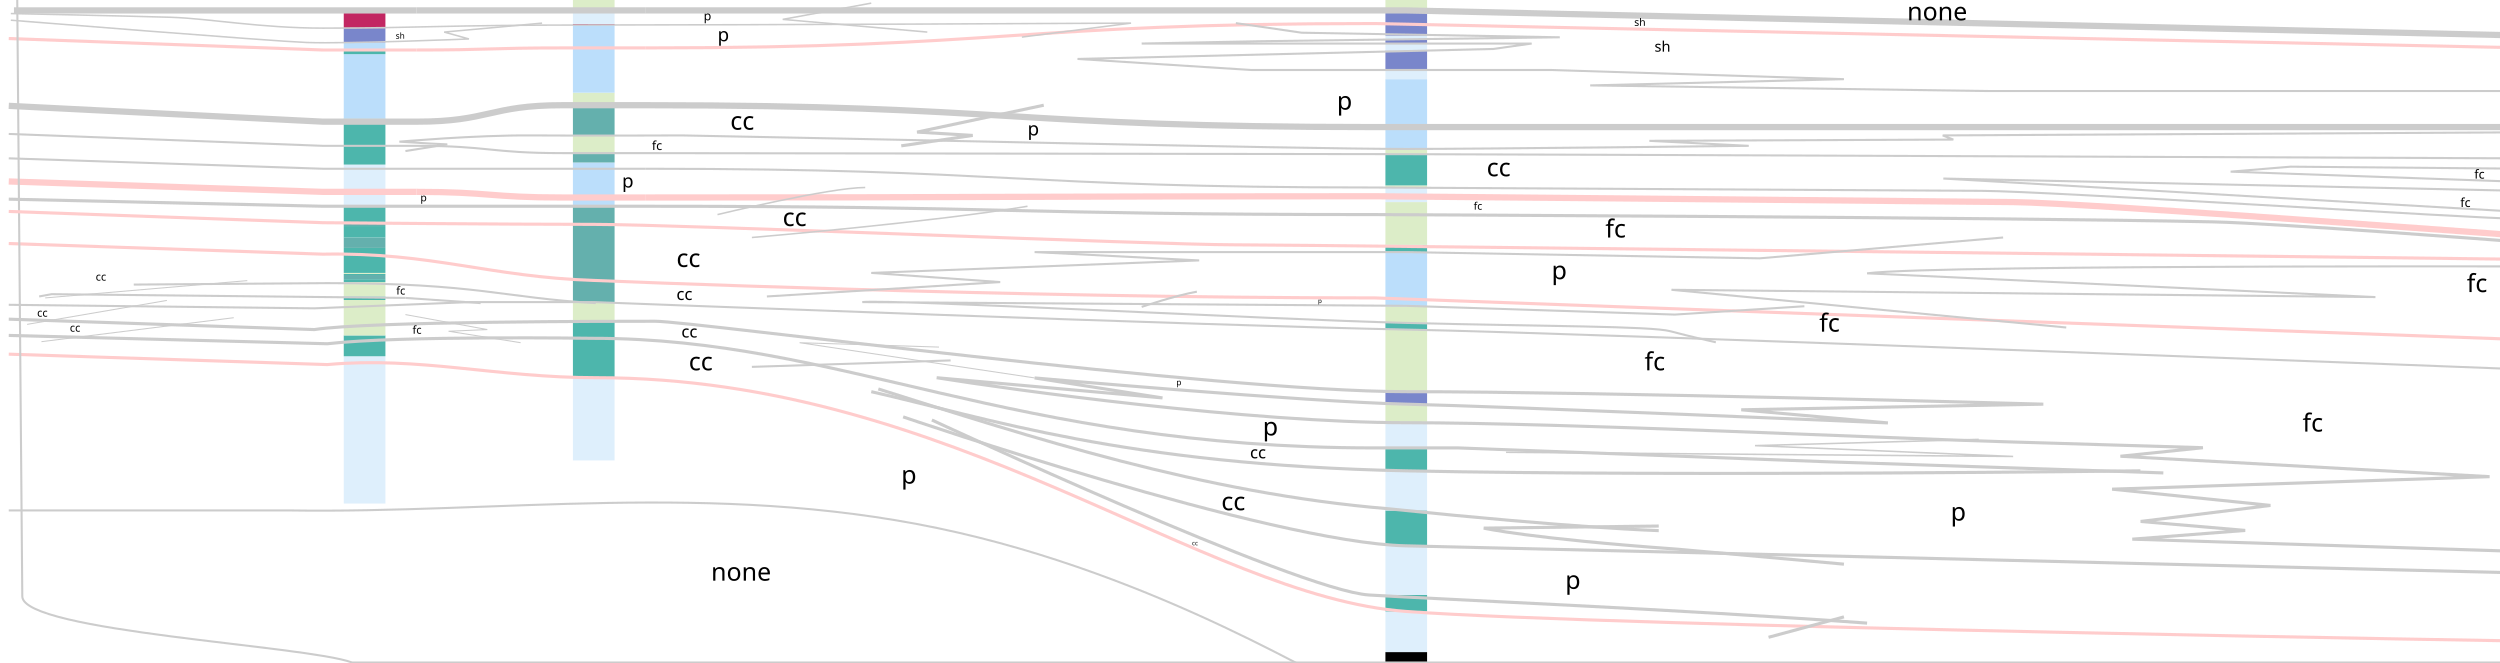
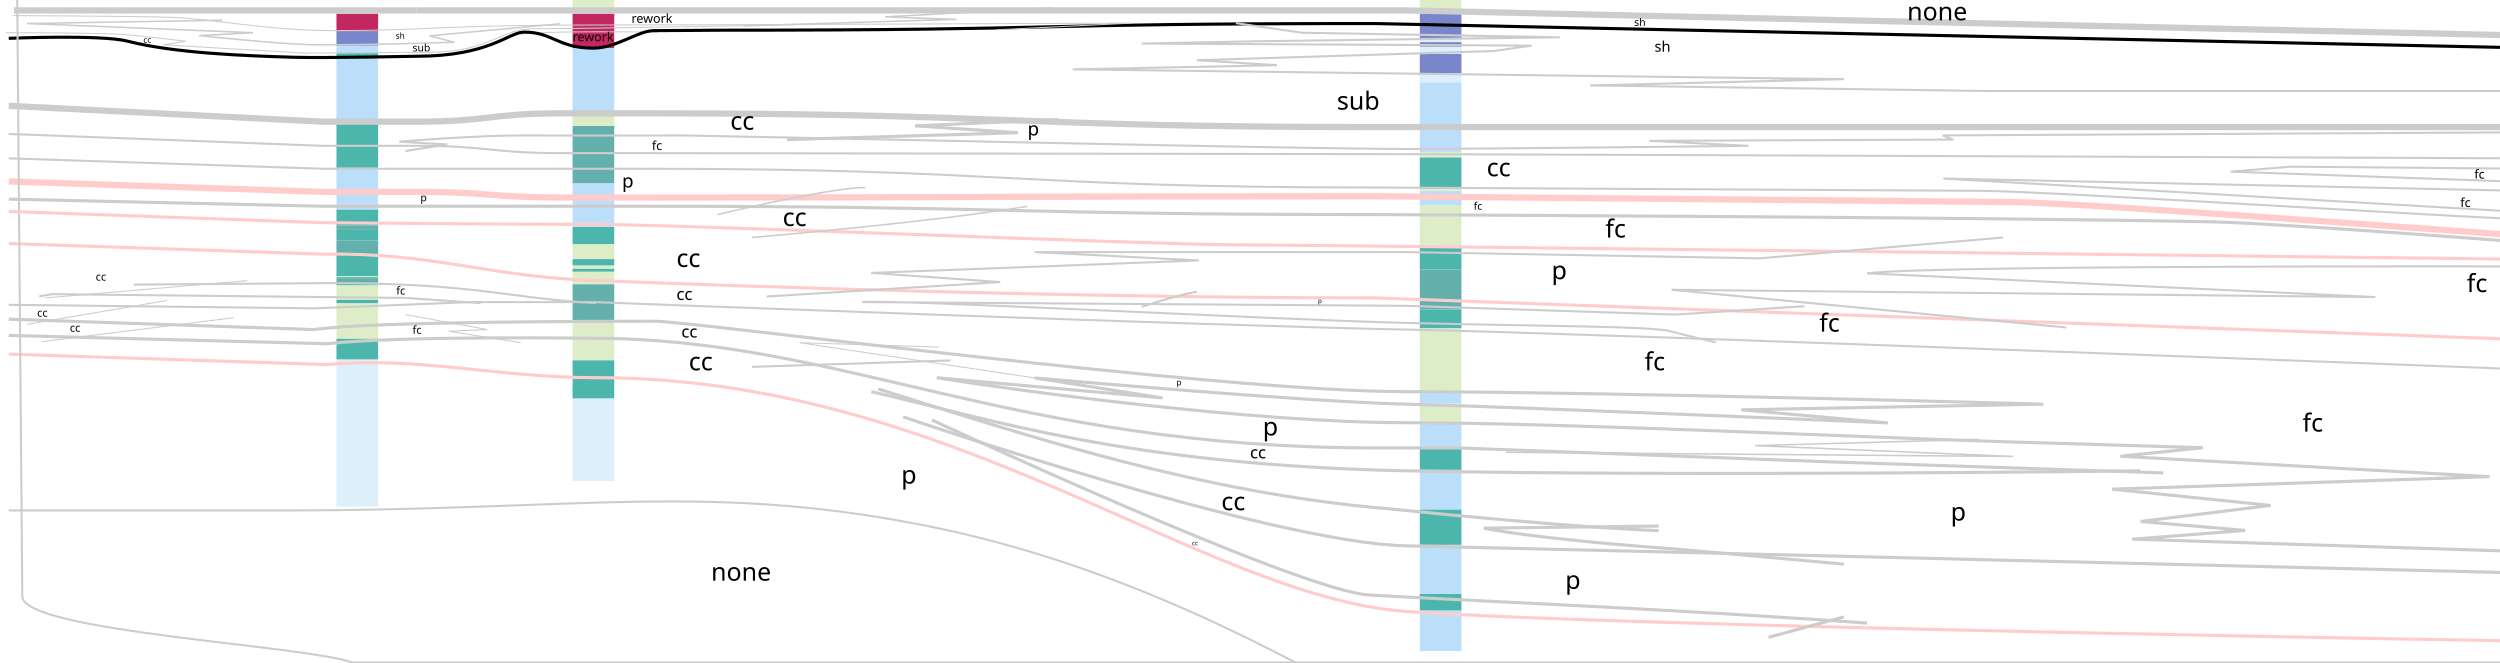
<svg xmlns="http://www.w3.org/2000/svg" version="1.1" id="Layer_1" x="0px" y="0px" width="1200px" height="318px" viewBox="0 0 1200 318" enable-background="new 0 0 1200 318" xml:space="preserve">
  <g id="Layer_1_1_">
    <g display="none">
      <g display="inline">
        <path fill="none" stroke="#FFCCCC" stroke-width="3" d="M160,92.1h40 M200,92.1c35,0,35,2.7,70,2.7h40" />
        <path fill="none" stroke="#FFCCCC" stroke-width="3" d="M160,92.1h40 M200,92.1c35,0,35,2.7,70,2.7h40 M310,94.8     c175,0,175-0.6,350-0.6h40" />
      </g>
      <g display="inline">
        <path fill="none" stroke="#CCCCCC" d="M160,70h40 M200,70c35,0,35,3.5,70,3.5h40" />
      </g>
      <g display="inline">
        <path fill="none" stroke="#FFCCCC" stroke-width="1.5" d="M160,123h40 M200,123c35,0,35,11,70,11h40" />
        <path fill="none" stroke="#FFCCCC" stroke-width="1.5" d="M160,123h40 M200,123c35,0,35,11,70,11h40 M310,134c175,0,175,9,350,9     h40" />
      </g>
      <g display="inline">
        <path fill="none" stroke="#FFCCCC" stroke-width="1.5" d="M160,24h40 M200,24c35,0,35-1,70-1h40" />
        <path fill="none" stroke="#FFCCCC" stroke-width="1.5" d="M160,24h40 M200,24c35,0,35-1,70-1h40 M310,23c175,0,175-11.7,350-11.7     h40" />
      </g>
      <g display="inline">
        <path fill="none" stroke="#FFCCCC" stroke-width="1.5" d="M160,171h40 M200,171c35,0,35,10.6,70,10.6h40" />
        <path fill="none" stroke="#FFCCCC" stroke-width="1.5" d="M160,171h40 M200,171c35,0,35,10.6,70,10.6h40 M310,181.6     c175,0,175,111.9,350,111.9h40" />
      </g>
      <g display="inline">
        <path fill="none" stroke="#FFCCCC" stroke-width="1.5" d="M160,79h40 M200,79c35,0,35-1,70-1h40" />
        <path fill="none" stroke="#FFCCCC" stroke-width="1.5" d="M160,79h40 M200,79c35,0,35-1,70-1h40 M310,78c175,0,175,11,350,11h40" />
      </g>
      <g display="inline">
        <path fill="none" stroke="#CCCCCC" d="M160,81h40 M200,81c35,0,35,0,70,0h40" />
        <path fill="none" stroke="#CCCCCC" d="M160,81h40 M200,81c35,0,35,0,70,0h40 M310,81c175,0,175,9,350,9h40" />
      </g>
      <g display="inline">
        <path fill="none" stroke="#CCCCCC" stroke-width="3" d="M160,58.4h40 M200,58.4c35,0,35-7.9,70-7.9h40" />
        <path fill="none" stroke="#CCCCCC" stroke-width="3" d="M160,58.4h40 M200,58.4c35,0,35-7.9,70-7.9h40 M310,50.5     C485,50.5,485,61,660,61h40" />
      </g>
      <g display="inline">
        <path fill="none" stroke="#CCCCCC" stroke-width="1.5" d="M160,161h40 M200,161c35,0,35,2,70,2h40" />
        <path fill="none" stroke="#CCCCCC" stroke-width="1.5" d="M160,161h40 M200,161c35,0,35,2,70,2h40 M310,163c175,0,175,52,350,52     h40" />
      </g>
      <g display="inline">
        <path fill="none" stroke="#CCCCCC" stroke-width="1.5" d="M160,99h40 M200,99c35,0,35,0,70,0h40" />
        <path fill="none" stroke="#CCCCCC" stroke-width="1.5" d="M160,99h40 M200,99c35,0,35,0,70,0h40 M310,99c175,0,175,4,350,4h40" />
      </g>
      <g display="inline">
        <path fill="none" stroke="#CCCCCC" stroke-width="3" d="M160,5h40 M200,5c35,0,35,0,70,0h40" />
        <path fill="none" stroke="#CCCCCC" stroke-width="3" d="M160,5h40 M200,5c35,0,35,0,70,0h40 M310,5c175,0,175,0,350,0h40" />
      </g>
    </g>
    <g>
-       <g transform="translate(165, 5)">
+       <g transform="translate(145, 5)">
        <g>
          <g>
-             <rect y="166" fill="#DEEFFC" width="20" height="70.7" />
-             <rect y="156" fill="#4DB6AC" width="20" height="10" />
-             <rect y="139" fill="#DCEDC8" width="20" height="17" />
-             <rect y="137.3" fill="#4DB6AC" width="20" height="1.7" />
-             <rect y="130.4" fill="#DCEDC8" width="20" height="6.9" />
-             <rect y="129" fill="#4DB6AC" width="20" height="1.4" />
-             <rect y="127" fill="#64B0AD" width="20" height="2" />
-             <rect y="126.5" fill="#4DB6AC" width="20" height="0.5" />
-             <rect y="126" fill="#DCEDC8" width="20" height="0.5" />
-             <rect y="114" fill="#4DB6AC" width="20" height="12" />
-             <rect y="109" fill="#64B0AD" width="20" height="5" />
-             <rect y="103.5" fill="#4DB6AC" width="20" height="5.5" />
-             <rect y="101.8" fill="#64B0AD" width="20" height="1.7" />
-             <rect y="94" fill="#4DB6AC" width="20" height="7.8" />
-             <rect y="74" fill="#DEEFFC" width="20" height="20" />
-             <rect y="52" fill="#4DB6AC" width="20" height="22" />
-             <rect y="21" fill="#BBDEFB" width="20" height="31" />
-             <rect y="19" fill="#4DB6AC" width="20" height="2" />
-             <rect y="15.4" fill="#BBDEFB" width="20" height="3.6" />
-             <rect y="8.5" fill="#7986CB" width="20" height="6.9" />
-             <rect y="0" fill="#C22762" width="20" height="8.5" />
-             <rect y="-0.5" fill="#DCEDC8" width="20" height="0.5" />
+             <rect x="16.5" y="167.5" fill="#DEEFFC" width="20" height="70.7" />
+             <rect x="16.5" y="157.5" fill="#4DB6AC" width="20" height="10" />
+             <rect x="16.5" y="140.5" fill="#DCEDC8" width="20" height="17" />
+             <rect x="16.5" y="138.8" fill="#4DB6AC" width="20" height="1.7" />
+             <rect x="16.5" y="131.9" fill="#DCEDC8" width="20" height="6.9" />
+             <rect x="16.5" y="130.5" fill="#4DB6AC" width="20" height="1.4" />
+             <rect x="16.5" y="128.5" fill="#64B0AD" width="20" height="2" />
+             <rect x="16.5" y="128" fill="#4DB6AC" width="20" height="0.5" />
+             <rect x="16.5" y="127.5" fill="#DCEDC8" width="20" height="0.5" />
+             <rect x="16.5" y="115.5" fill="#4DB6AC" width="20" height="12" />
+             <rect x="16.5" y="110.5" fill="#64B0AD" width="20" height="5" />
+             <rect x="16.5" y="105" fill="#4DB6AC" width="20" height="5.5" />
+             <rect x="16.5" y="103.3" fill="#64B0AD" width="20" height="1.7" />
+             <rect x="16.5" y="95.5" fill="#4DB6AC" width="20" height="7.8" />
+             <rect x="16.5" y="75.5" fill="#BBDEFB" width="20" height="20" />
+             <rect x="16.5" y="53.5" fill="#4DB6AC" width="20" height="22" />
+             <rect x="16.5" y="22.5" fill="#BBDEFB" width="20" height="31" />
+             <rect x="16.5" y="20.5" fill="#4DB6AC" width="20" height="2" />
+             <rect x="16.5" y="16.9" fill="#BBDEFB" width="20" height="3.6" />
+             <rect x="16.5" y="10" fill="#7986CB" width="20" height="6.9" />
+             <rect x="16.5" y="1.5" fill="#C22762" width="20" height="8.5" />
+             <rect x="16.5" y="1" fill="#DCEDC8" width="20" height="0.5" />
          </g>
        </g>
      </g>
-       <g transform="translate(275, 5)">
+       <g transform="translate(258.3381, 5)">
        <g>
          <g>
-             <rect y="176.3" fill="#DEEFFC" width="20" height="39.7" />
-             <rect y="149.2" fill="#4DB6AC" width="20" height="27.1" />
-             <rect y="140" fill="#DCEDC8" width="20" height="9.2" />
-             <rect y="94" fill="#64B0AD" width="20" height="46" />
-             <rect y="73" fill="#BBDEFB" width="20" height="21" />
-             <rect y="68.5" fill="#64B0AD" width="20" height="4.5" />
-             <rect y="60" fill="#DCEDC8" width="20" height="8.5" />
-             <rect y="45.5" fill="#64B0AD" width="20" height="14.5" />
-             <rect y="39.5" fill="#DCEDC8" width="20" height="6" />
-             <rect y="7" fill="#BBDEFB" width="20" height="32.5" />
-             <rect y="6.5" fill="#C22762" width="20" height="0.5" />
-             <rect y="0" fill="#DEEFFC" width="20" height="6.5" />
-             <rect y="-7" fill="#DCEDC8" width="20" height="7" />
+             <rect x="16.5" y="186.2" fill="#DEEFFC" width="20" height="39.7" />
+             <rect x="16.5" y="167.9" fill="#4DB6AC" width="20" height="18.3" />
+             <rect x="16.5" y="149.9" fill="#DCEDC8" width="20" height="18" />
+             <rect x="16.5" y="131.4" fill="#64B0AD" width="20" height="18.5" />
+             <rect x="16.5" y="125.4" fill="#DCEDC8" width="20" height="6" />
+             <rect x="16.5" y="123.9" fill="#4DB6AC" width="20" height="1.5" />
+             <rect x="16.5" y="122.4" fill="#DCEDC8" width="20" height="1.5" />
+             <rect x="16.5" y="119.3" fill="#4DB6AC" width="20" height="3.1" />
+             <rect x="16.5" y="112.3" fill="#DCEDC8" width="20" height="7.1" />
+             <rect x="16.5" y="103.9" fill="#4DB6AC" width="20" height="8.3" />
+             <rect x="16.5" y="82.9" fill="#BBDEFB" width="20" height="21" />
+             <rect x="16.5" y="55.4" fill="#64B0AD" width="20" height="27.5" />
+             <rect x="16.5" y="49.4" fill="#DCEDC8" width="20" height="6" />
+             <rect x="16.5" y="17.9" fill="#BBDEFB" width="20" height="31.5" />
+             <rect x="16.5" y="1.5" fill="#C22762" width="20" height="16.5" />
+             <rect x="16.5" y="-5.5" fill="#DCEDC8" width="20" height="7" />
          </g>
        </g>
      </g>
-       <g transform="translate(665, 5)">
+       <g transform="translate(664.9999, 5)">
        <g>
          <g>
-             <rect y="308" width="20" height="50" />
-             <rect y="288.5" fill="#DEEFFC" width="20" height="19.5" />
-             <rect y="280.6" fill="#4DB6AC" width="20" height="7.9" />
-             <rect y="257" fill="#DEEFFC" width="20" height="23.6" />
-             <rect y="240" fill="#4DB6AC" width="20" height="17" />
-             <rect y="221" fill="#DEEFFC" width="20" height="19" />
-             <rect y="210" fill="#4DB6AC" width="20" height="11" />
-             <rect y="198" fill="#DEEFFC" width="20" height="12" />
-             <rect y="189" fill="#DCEDC8" width="20" height="9" />
-             <rect y="183" fill="#7986CB" width="20" height="6" />
-             <rect y="153" fill="#DCEDC8" width="20" height="30" />
-             <rect y="150" fill="#4DB6AC" width="20" height="3" />
-             <rect y="142" fill="#DCEDC8" width="20" height="8" />
-             <rect y="116" fill="#BBDEFB" width="20" height="26" />
-             <rect y="112.5" fill="#4DB6AC" width="20" height="3.5" />
-             <rect y="92" fill="#DCEDC8" width="20" height="20.5" />
-             <rect y="85" fill="#DEEFFC" width="20" height="7" />
-             <rect y="84" fill="#DCEDC8" width="20" height="1" />
-             <rect y="69" fill="#4DB6AC" width="20" height="15" />
-             <rect y="66.5" fill="#DCEDC8" width="20" height="2.5" />
-             <rect y="33" fill="#BBDEFB" width="20" height="33.5" />
-             <rect y="28.6" fill="#DEEFFC" width="20" height="4.4" />
-             <rect y="19.3" fill="#7986CB" width="20" height="9.3" />
-             <rect y="15.9" fill="#DEEFFC" width="20" height="3.4" />
-             <rect y="13.7" fill="#7986CB" width="20" height="2.2" />
-             <rect y="12.1" fill="#DEEFFC" width="20" height="1.6" />
-             <rect y="0" fill="#7986CB" width="20" height="12.1" />
-             <rect y="-33.9" fill="#DCEDC8" width="20" height="33.9" />
+             <rect x="16.5" y="288" fill="#BBDEFB" width="20" height="19.5" />
+             <rect x="16.5" y="280.1" fill="#4DB6AC" width="20" height="7.9" />
+             <rect x="16.5" y="256.5" fill="#BBDEFB" width="20" height="23.6" />
+             <rect x="16.5" y="239.5" fill="#4DB6AC" width="20" height="17" />
+             <rect x="16.5" y="220.5" fill="#BBDEFB" width="20" height="19" />
+             <rect x="16.5" y="209.5" fill="#4DB6AC" width="20" height="11" />
+             <rect x="16.5" y="197.5" fill="#BBDEFB" width="20" height="12" />
+             <rect x="16.5" y="188.5" fill="#DCEDC8" width="20" height="9" />
+             <rect x="16.5" y="182.5" fill="#BBDEFB" width="20" height="6" />
+             <rect x="16.5" y="152.5" fill="#DCEDC8" width="20" height="30" />
+             <rect x="16.5" y="143.5" fill="#4DB6AC" width="20" height="9" />
+             <rect x="16.5" y="124.3" fill="#64B0AD" width="20" height="19.2" />
+             <rect x="16.5" y="114" fill="#4DB6AC" width="20" height="10.3" />
+             <rect x="16.5" y="93.5" fill="#DCEDC8" width="20" height="20.5" />
+             <rect x="16.5" y="86.5" fill="#BBDEFB" width="20" height="7" />
+             <rect x="16.5" y="85.5" fill="#DCEDC8" width="20" height="1" />
+             <rect x="16.5" y="70.5" fill="#4DB6AC" width="20" height="15" />
+             <rect x="16.5" y="68" fill="#DCEDC8" width="20" height="2.5" />
+             <rect x="16.5" y="34.5" fill="#BBDEFB" width="20" height="33.5" />
+             <rect x="16.5" y="30.1" fill="#DEEFFC" width="20" height="4.4" />
+             <rect x="16.5" y="20.8" fill="#7986CB" width="20" height="9.3" />
+             <rect x="16.5" y="17.4" fill="#DEEFFC" width="20" height="3.4" />
+             <rect x="16.5" y="15.2" fill="#7986CB" width="20" height="2.2" />
+             <rect x="16.5" y="13.6" fill="#DEEFFC" width="20" height="1.6" />
+             <rect x="16.5" y="1.5" fill="#7986CB" width="20" height="12.1" />
+             <rect x="16.5" y="-32.4" fill="#DCEDC8" width="20" height="33.9" />
          </g>
        </g>
      </g>
    </g>
  </g>
  <g id="Lines">
+     <path fill="none" stroke="#CCCCCC" stroke-width="0.5" d="M249.9,16.4c9.4-1.7,65.7-1,65.7-1" />
    <path fill="none" stroke="#FFCCCC" stroke-width="1.5" d="M4.2,116.9L155,122l0,0c52.5-1,80,11,130,12.6c0,0,200,8.4,375,8.4   l578.1,21" />
    <path fill="none" stroke="#FFCCCC" stroke-width="1.5" d="M4.2,170l152.9,5c44.5-4,81,6.3,129.3,6.3c170.8,0,290.1,105,388.6,112.2   c99.4,7.3,547,14.4,547,14.4" />
    <path fill="none" stroke="#CCCCCC" stroke-width="1.5" d="M447.3,201.6c0,0,175.7,81.9,209.9,84s147.8,6.8,239,13.5" />
    <path fill="none" stroke="#CCCCCC" stroke-width="1.5" d="M1205.8,274.9c0,0-466-11.5-530.9-12.9c-64.8-1.4-241.4-61.9-241.4-61.9" />
    <path fill="none" stroke="#CCCCCC" stroke-width="1.5" d="M796.2,252.5l-84,1c0,0,22,5,92.9,10.1l80,7.2" />
    <path fill="none" stroke="#CCCCCC" stroke-width="1.5" d="M421.6,186.7c72.1,22.8,156.2,50.2,244.8,57.5   c92.1,9.5,129.8,10.5,129.8,10.5" />
    <path fill="none" stroke="#CCCCCC" stroke-width="1.5" d="M1027.4,226c0,0-216.8,2.8-352.4,0s-201.5-25.5-256.8-38" />
    <path fill="none" stroke="#CCCCCC" stroke-width="1.5" d="M4.2,161l152.9,4c35-4,127.9-2.6,127.9-2.6c118.7,0,200,52.6,375,52.6h40   l178.4,6.7l160,5.3" />
    <polyline fill="none" stroke="#FFCCCC" stroke-width="3" points="4.2,87.1 155,92.1 200,92.1  " />
    <path fill="none" stroke="#FFCCCC" stroke-width="3" d="M200,92.1c35,0,35,2.7,70,2.7h40" />
    <path fill="none" stroke="#FFCCCC" stroke-width="3" d="M310,94.8c175,0,175-0.6,350-0.6c0,0,229.7,2,306.3,2.8   c33.2,0.3,255.7,17,255.7,17" />
    <path fill="none" stroke="#CCCCCC" d="M4.2,64.3L155,70h45c35,0,35,3.5,70,3.5h40c67.5,0,310.2,0.5,365,0.5c33.6,0,533.3,2,533.3,2   " />
-     <polyline fill="none" stroke="#FFCCCC" stroke-width="1.5" points="4.2,18.5 155,24 200,24  " />
-     <path fill="none" stroke="#FFCCCC" stroke-width="1.5" d="M200,24c35,0,35-1,70-1h40" />
-     <path fill="none" stroke="#FFCCCC" stroke-width="1.5" d="M310,23c175,0,175-11.7,350-11.7L1213.2,23" />
+     <path fill="none" stroke="#000000" stroke-width="1.5" d="M4.2,18.4c0,0,44.5-1.9,57.2,1.4c22.3,5.7,55.8,7,80.3,7.7   C156.2,27.9,200,27,200,27c35,0,44.3-11.6,51.5-11.6c14,0,16.1,7.7,33.3,7.7c11.1,0,21.5-8.4,29.1-8.4c8.2,0,30.6-0.2,30.6-0.2   c175,0,140.5-3.2,315.5-3.2L1213.2,23" />
    <path fill="none" stroke="#CCCCCC" d="M4.2,76L155,81c0,0,80,0,115,0h40" />
    <path fill="none" stroke="#CCCCCC" d="M310,81c175,0,175,9,350,9c0,0,187.4,1,291.1,1.6c32.4,0.2,239.2,13.4,257.2,13.4" />
-     <path fill="none" stroke="#CCCCCC" stroke-width="3" d="M4.2,50.8L155,58.4h45c35,0,35-7.9,70-7.9h40C485,50.5,485,61,660,61h561.6   " />
+     <path fill="none" stroke="#CCCCCC" stroke-width="3" d="M4.2,50.8L155,58.4h45c35,0,34.9-4,69.9-4H310c175,0,175,6.6,350,6.6h561.6   " />
    <path fill="none" stroke="#CCCCCC" stroke-width="1.5" d="M4.2,95.6L155,99h155c175,0,175,4,350,4c0,0,301.8,1.3,402.3,3.5   c30.7,0.7,141.7,9.2,141.7,9.2" />
    <polyline fill="none" stroke="#CCCCCC" stroke-width="3" points="6.7,5 155,5 200,5  " />
    <path fill="none" stroke="#CCCCCC" stroke-width="3" d="M200,5c35,0,35,0,70,0h40" />
    <path fill="none" stroke="#CCCCCC" stroke-width="3" d="M310,5c175,0,190,0,365,0l538.2,12.1" />
    <path fill="none" stroke="#CCCCCC" d="M10.7,286.3L8.2-9.4L1204-1.6V318H169C146.9,309.8,11.1,303.2,10.7,286.3z" />
-     <path fill="none" stroke="#CCCCCC" d="M4.2,245h134.2c100.7,1.6,203.8-14,311.7,8.5s191.7,77.8,198.8,77.8" />
+     <path fill="none" stroke="#CCCCCC" d="M4.2,245h134.2c140.6,0,203.8-14,311.7,8.5s191.7,77.8,198.8,77.8" />
    <path fill="none" stroke="#CCCCCC" stroke-width="0.75" d="M949.8,210.9l-107.4,3l123.9,5.2l-243.4-2" />
-     <path fill="none" stroke="#CCCCCC" stroke-width="1.5" d="M1238.1,265.6l-214.6-6.8l54.2-4.2l-50.2-4.3l62.3-7.7l-76-7.8l181.2-6   l-177.2-9.8l39.6-4.1l-93.2-2.8c-53.8-1.5-214.4-9.2-289.2-9.2s-190.2-15.9-225.4-21.6L558,191l-61.4-9.6   c0,0,130.2,11.5,178.4,12.6s231.2,9,231.2,9l-70.4-6.3l145-2.7c0,0-214.2-6-305.8-6s-342.2-33.8-360.5-33.8s-138,0-163.6,4   l-146.7-5" />
+     <path fill="none" stroke="#CCCCCC" stroke-width="1.5" d="M1238.1,265.6l-214.6-6.8l54.2-4.2l-50.2-4.3l62.3-7.7l-76-7.8l181.2-6   l-177.2-9.8l39.6-4.1l-93.2-2.8c-53.8-1.5-214.4-9.2-289.2-9.2S484.8,187,449.6,181.3L558,191l-61.4-9.6c0,0,130.2,11.5,178.4,12.6   s231.2,9,231.2,9l-70.4-6.3l145-2.7c0,0-214.2-6-305.8-6s-342.2-33.8-360.5-33.8s-138,0-163.6,4l-146.7-5" />
    <path fill="none" stroke="#FFCCCC" stroke-width="1.5" d="M1213.2,124.5c0,0-585.1-7-621.3-7s-266.2-9.8-306.9-9.8   s-130-0.8-130-0.8L4.2,101.5" />
    <line fill="none" stroke="#CCCCCC" stroke-width="1.5" x1="848.9" y1="305.9" x2="885.1" y2="296.1" />
    <path fill="none" stroke="#CCCCCC" d="M4.2,146.3l146.7,1.7l74.9-3H285c0,0,303.4,11.6,390,13.2s546.6,19.5,546.6,19.5" />
    <polyline fill="none" stroke="#CCCCCC" stroke-width="0.5" points="249.9,164.5 215.3,159 233.9,158.2 194.6,151  " />
    <polyline fill="none" stroke="#CCCCCC" stroke-width="0.5" points="450.7,166.6 383.8,164.5 496.6,181.4  " />
    <path fill="none" stroke="#CCCCCC" d="M194.6,72.5l20.1-3.2l-8.2-0.4L191.7,68c0,0,36.6-3.2,63.3-3s72.4,0,72.4,0   c74.2,1.3,297.3,6.5,347.6,6.5c36.7,0,164.4-1.5,164.4-1.5l-47.7-2.4L937.6,67l-5.1-2l299.2-1.6" />
    <polyline fill="none" stroke="#CCCCCC" points="368.1,142.3 480.1,135.4 418.2,131 575.6,125 496.6,121 675,121 844.6,124    961.5,114  " />
    <path fill="none" stroke="#CCCCCC" d="M64.2,136.6l92.9-0.7c72.4,0,84.6,7.1,128.9,9.6" />
    <path fill="none" stroke="#CCCCCC" d="M194.6,143l-169.8-1.8l-6,1.1" />
    <path fill="none" stroke="#CCCCCC" d="M823.6,164.3c0,0-12.5-2.8-21.8-5.3s-59.3-2.3-126.8-4s-246.4-11.5-261.1-10l261.1,1.8   l128.9,4.2l62.2-4" />
    <path fill="none" stroke="#CCCCCC" stroke-width="0.75" d="M360.9,114c0,0,88.1-7.5,132.3-15" />
    <path fill="none" stroke="#CCCCCC" d="M548,147.3c0,0,16.3-5.5,26.5-7.3" />
-     <polyline fill="none" stroke="#CCCCCC" stroke-width="1.5" points="432.6,70 466.9,65 440.2,63.4 501,50.5  " />
-     <path fill="none" stroke="#CCCCCC" stroke-width="0.75" d="M5.2,6.5c0,0,57.5,1.2,77,1.8c18.2,0.6,42.9,5.2,72.8,5.2   c47.3,0,55.3-1.5,130-1.5s257.9-0.9,257.9-0.9l-52.4,6.7" />
-     <path fill="none" stroke="#CCCCCC" stroke-width="0.75" d="M5.2,9.7c0,0,125.5,10.1,142.1,10.7c19.4,0.7,77.8-1.7,77.8-1.7   l-11.9-3.3l47-4.3" />
-     <polyline fill="none" stroke="#CCCCCC" stroke-width="0.75" points="445.1,15.4 375.7,9.3 418.2,1.5  " />
-     <polyline fill="none" stroke="#CCCCCC" points="593.2,11.1 624.8,15.7 748.7,17.9 603.7,19.8 548,20.9 735.2,20.9 716.8,23.5    517.2,28.3 600.7,33.6 744.7,33.6 885.1,38 763.3,41 954.3,43.7 1204,43.7  " />
+     <polyline fill="none" stroke="#CCCCCC" stroke-width="1.5" points="377.8,67 488.6,63.7 439.2,60.4 508.2,57.4  " />
+     <path fill="none" stroke="#CCCCCC" stroke-width="0.5" d="M6.2,7.5c0,0,56.5,0.2,76,0.8c18.2,0.6,47.1,6.4,77,6.4   c47.3,0,51.1-2.7,125.8-2.7c53.4,0,200.4-0.7,258.1-0.9l-64.8,3.2" />
+     <path fill="none" stroke="#CCCCCC" stroke-width="0.75" d="M106.7,9.7L13,11.3l108.4,4.4l-25.8,1.4c0,0,35.1,3.7,51.7,4.3   c13.6,0.5,50.2-0.5,70.8-1.1l-11.9-3.1l62.8-5.8" />
+     <polyline fill="none" stroke="#CCCCCC" stroke-width="0.75" points="356.7,12.4 459.1,9.3 424.9,8.1 505.4,3.7  " />
+     <polyline fill="none" stroke="#CCCCCC" points="593.2,11.1 624.8,15.7 748.7,17.9 603.7,19.8 548,20.9 735.2,21.9 716.8,24.5    574.5,28.9 612.9,31.3 514.9,33.3 885.1,38 763.3,41 954.3,43.7 1204,43.7  " />
    <path fill="none" stroke="#CCCCCC" stroke-width="0.75" d="M344.4,103c0,0,53.7-13,70.9-13" />
    <path fill="none" d="M520.6,245c10.4-0.2,35.8,0,35.8,0" />
    <path fill="none" d="M550.5,238.5c10.4-0.2,35.8-9.6,35.8-9.6" />
    <path fill="none" d="M568.3,220.1C578.7,219.9,600,209,600,209" />
    <path fill="none" stroke="#CCCCCC" d="M991.8,157.2l-189.5-18.1l337.9,3.5l-244-11.4c33.5-4.4,370.5-3.2,370.5-3.2" />
    <polyline fill="none" stroke="#CCCCCC" points="1213.2,81 1099.5,80 1070.7,82.4 1221.6,87.7 1209.6,91.6 932.8,85.7 1216.5,102.1     " />
    <line fill="none" stroke="#CCCCCC" x1="456.3" y1="173" x2="360.9" y2="176.1" />
    <line fill="none" stroke="#CCCCCC" stroke-width="0.5" x1="21.7" y1="143" x2="118.7" y2="134.7" />
    <line fill="none" stroke="#CCCCCC" x1="194.6" y1="143" x2="230.7" y2="145.5" />
    <line fill="none" stroke="#CCCCCC" stroke-width="0.5" x1="19.9" y1="164" x2="112.2" y2="152.5" />
    <line fill="none" stroke="#CCCCCC" stroke-width="0.5" x1="13" y1="155.7" x2="80.1" y2="144.2" />
  </g>
  <g id="Facies">
    <text transform="matrix(1 0 0 1 330.6108 177.7471)" font-family="'ArialMT'" font-size="12px">cc</text>
    <text transform="matrix(1 0 0 1 341.3084 278.7215)" font-family="'ArialMT'" font-size="12px">none</text>
    <text transform="matrix(1 0 0 1 1105.206 207.1543)" font-family="'ArialMT'" font-size="12px">fc</text>
    <text transform="matrix(1 0 0 1 751.3169 282.6447)" font-family="'ArialMT'" font-size="12px">p</text>
    <text transform="matrix(1 0 0 1 606.1223 209.0004)" font-family="'ArialMT'" font-size="12px">p</text>
    <text transform="matrix(1 0 0 1 432.5821 232.1247)" font-family="'ArialMT'" font-size="12px">p</text>
    <text transform="matrix(1 0 0 1 564.6277 184.9206)" font-family="'ArialMT'" font-size="4px">p</text>
    <text transform="matrix(1 0 0 1 789.3549 177.7468)" font-family="'ArialMT'" font-size="12px">fc</text>
    <text transform="matrix(1 0 0 1 770.5541 114.0005)" font-family="'ArialMT'" font-size="12px">fc</text>
-     <text transform="matrix(1 0 0 1 641.702 52.609)" font-family="'ArialMT'" font-size="12px">p</text>
+     <text transform="matrix(1 0 0 1 641.702 52.609)" font-family="'ArialMT'" font-size="12px">sub</text>
    <text transform="matrix(1 0 0 1 375.6619 108.4999)" font-family="'ArialMT'" font-size="12px">cc</text>
    <text transform="matrix(1 0 0 1 324.682 128.1499)" font-family="'ArialMT'" font-size="12px">cc</text>
    <text transform="matrix(1 0 0 1 324.6821 144)" font-family="'ArialMT'" font-size="8px">cc</text>
    <text transform="matrix(1 0 0 1 744.7489 134)" font-family="'ArialMT'" font-size="12px">p</text>
    <text transform="matrix(1 0 0 1 493.227 64.9998)" font-family="'ArialMT'" font-size="9px">p</text>
    <text transform="matrix(1 0 0 1 350.5292 62.2503)" font-family="'ArialMT'" font-size="12px">cc</text>
    <text transform="matrix(1 0 0 1 632.6437 145.4619)" font-family="'ArialMT'" font-size="3px">p</text>
-     <text transform="matrix(1 0 0 1 344.4357 19.7998)" font-family="'ArialMT'" font-size="9px">p</text>
+     <text transform="matrix(1 0 0 1 198.0004 24.6904)" font-family="'ArialMT'" font-size="5px">sub</text>
    <text transform="matrix(1 0 0 1 794.1621 24.7954)" font-family="'ArialMT'" font-size="7px">sh</text>
    <text transform="matrix(1 0 0 1 784.4243 12.425)" font-family="'ArialMT'" font-size="5px">sh</text>
    <text transform="matrix(1 0 0 1 189.9183 18.6)" font-family="'ArialMT'" font-size="4px">sh</text>
    <text transform="matrix(1 0 0 1 915.4325 9.7444)" font-family="'ArialMT'" font-size="12px">none</text>
    <text transform="matrix(1 0 0 1 873.2318 159.2)" font-family="'ArialMT'" font-size="12px">fc</text>
    <text transform="matrix(1 0 0 1 312.8964 72.0002)" font-family="'ArialMT'" font-size="6px">fc</text>
    <text transform="matrix(1 0 0 1 201.7891 96.6235)" font-family="'ArialMT'" font-size="5px">p</text>
    <text transform="matrix(1 0 0 1 707.3557 100.6467)" font-family="'ArialMT'" font-size="5px">fc</text>
    <text transform="matrix(1 0 0 1 713.5973 84.6016)" font-family="'ArialMT'" font-size="12px">cc</text>
    <text transform="matrix(1 0 0 1 190.2012 141.3828)" font-family="'ArialMT'" font-size="5.283px">fc</text>
    <text transform="matrix(1 0 0 1 586.2258 244.9038)" font-family="'ArialMT'" font-size="12px">cc</text>
    <text transform="matrix(1 0 0 1 599.9998 219.9999)" font-family="'ArialMT'" font-size="8px">cc</text>
    <text transform="matrix(1 0 0 1 572.1335 261.7343)" font-family="'ArialMT'" font-size="3px">cc</text>
    <text transform="matrix(1 0 0 1 936.3196 249.8686)" font-family="'ArialMT'" font-size="12px">p</text>
    <text transform="matrix(1 0 0 1 1184.027 140.1996)" font-family="'ArialMT'" font-size="12px">fc</text>
    <text transform="matrix(1 0 0 1 298.583 90.0084)" font-family="'ArialMT'" font-size="9px">p</text>
    <text transform="matrix(1 0 0 1 1180.932 99.3505)" font-family="'ArialMT'" font-size="6px">fc</text>
    <text transform="matrix(1 0 0 1 1187.67 85.7373)" font-family="'ArialMT'" font-size="6px">fc</text>
    <text transform="matrix(1 0 0 1 327.0537 162.0004)" font-family="'ArialMT'" font-size="8px">cc</text>
    <text transform="matrix(1 0 0 1 198.0002 160.2001)" font-family="'ArialMT'" font-size="5.283px">fc</text>
-     <text transform="matrix(1 0 0 1 337.7474 9.7445)" font-family="'ArialMT'" font-size="6px">p</text>
    <text transform="matrix(1 0 0 1 45.9091 134.6997)" font-family="'ArialMT'" font-size="5.283px">cc</text>
    <text transform="matrix(1 0 0 1 17.8006 152.0002)" font-family="'ArialMT'" font-size="5.283px">cc</text>
    <text transform="matrix(1 0 0 1 33.4966 159.2002)" font-family="'ArialMT'" font-size="5.283px">cc</text>
+     <text transform="matrix(1 0 0 1 68.7851 20.5324)" font-family="'ArialMT'" font-size="4px">cc</text>
+     <text transform="matrix(1 0 0 1 274.838 19.8001)" font-family="'ArialMT'" font-size="6px">rework</text>
+     <text transform="matrix(1 0 0 1 303.0954 10.95)" font-family="'ArialMT'" font-size="6px">rework</text>
  </g>
+   <path fill="none" stroke="#CCCCCC" stroke-width="0.5" d="M2.9,15.7c0,0,40.4,0,53.9,0.7c9.4,0.5,32.4,3.4,32.4,3.4l-10.8,1.7  l67.8,4c0,0,44.1-0.4,58.8-0.4c31.1,0,34.1-11.3,51.8-11.3c22.6,0,133.9-2.1,133.9-2.1" />
+   <path fill="none" stroke="#CCCCCC" stroke-width="0.75" d="M215.7,18.6" />
+   <path fill="none" stroke="#FFCCCC" stroke-width="1.5" d="M314,14.7" />
</svg>
